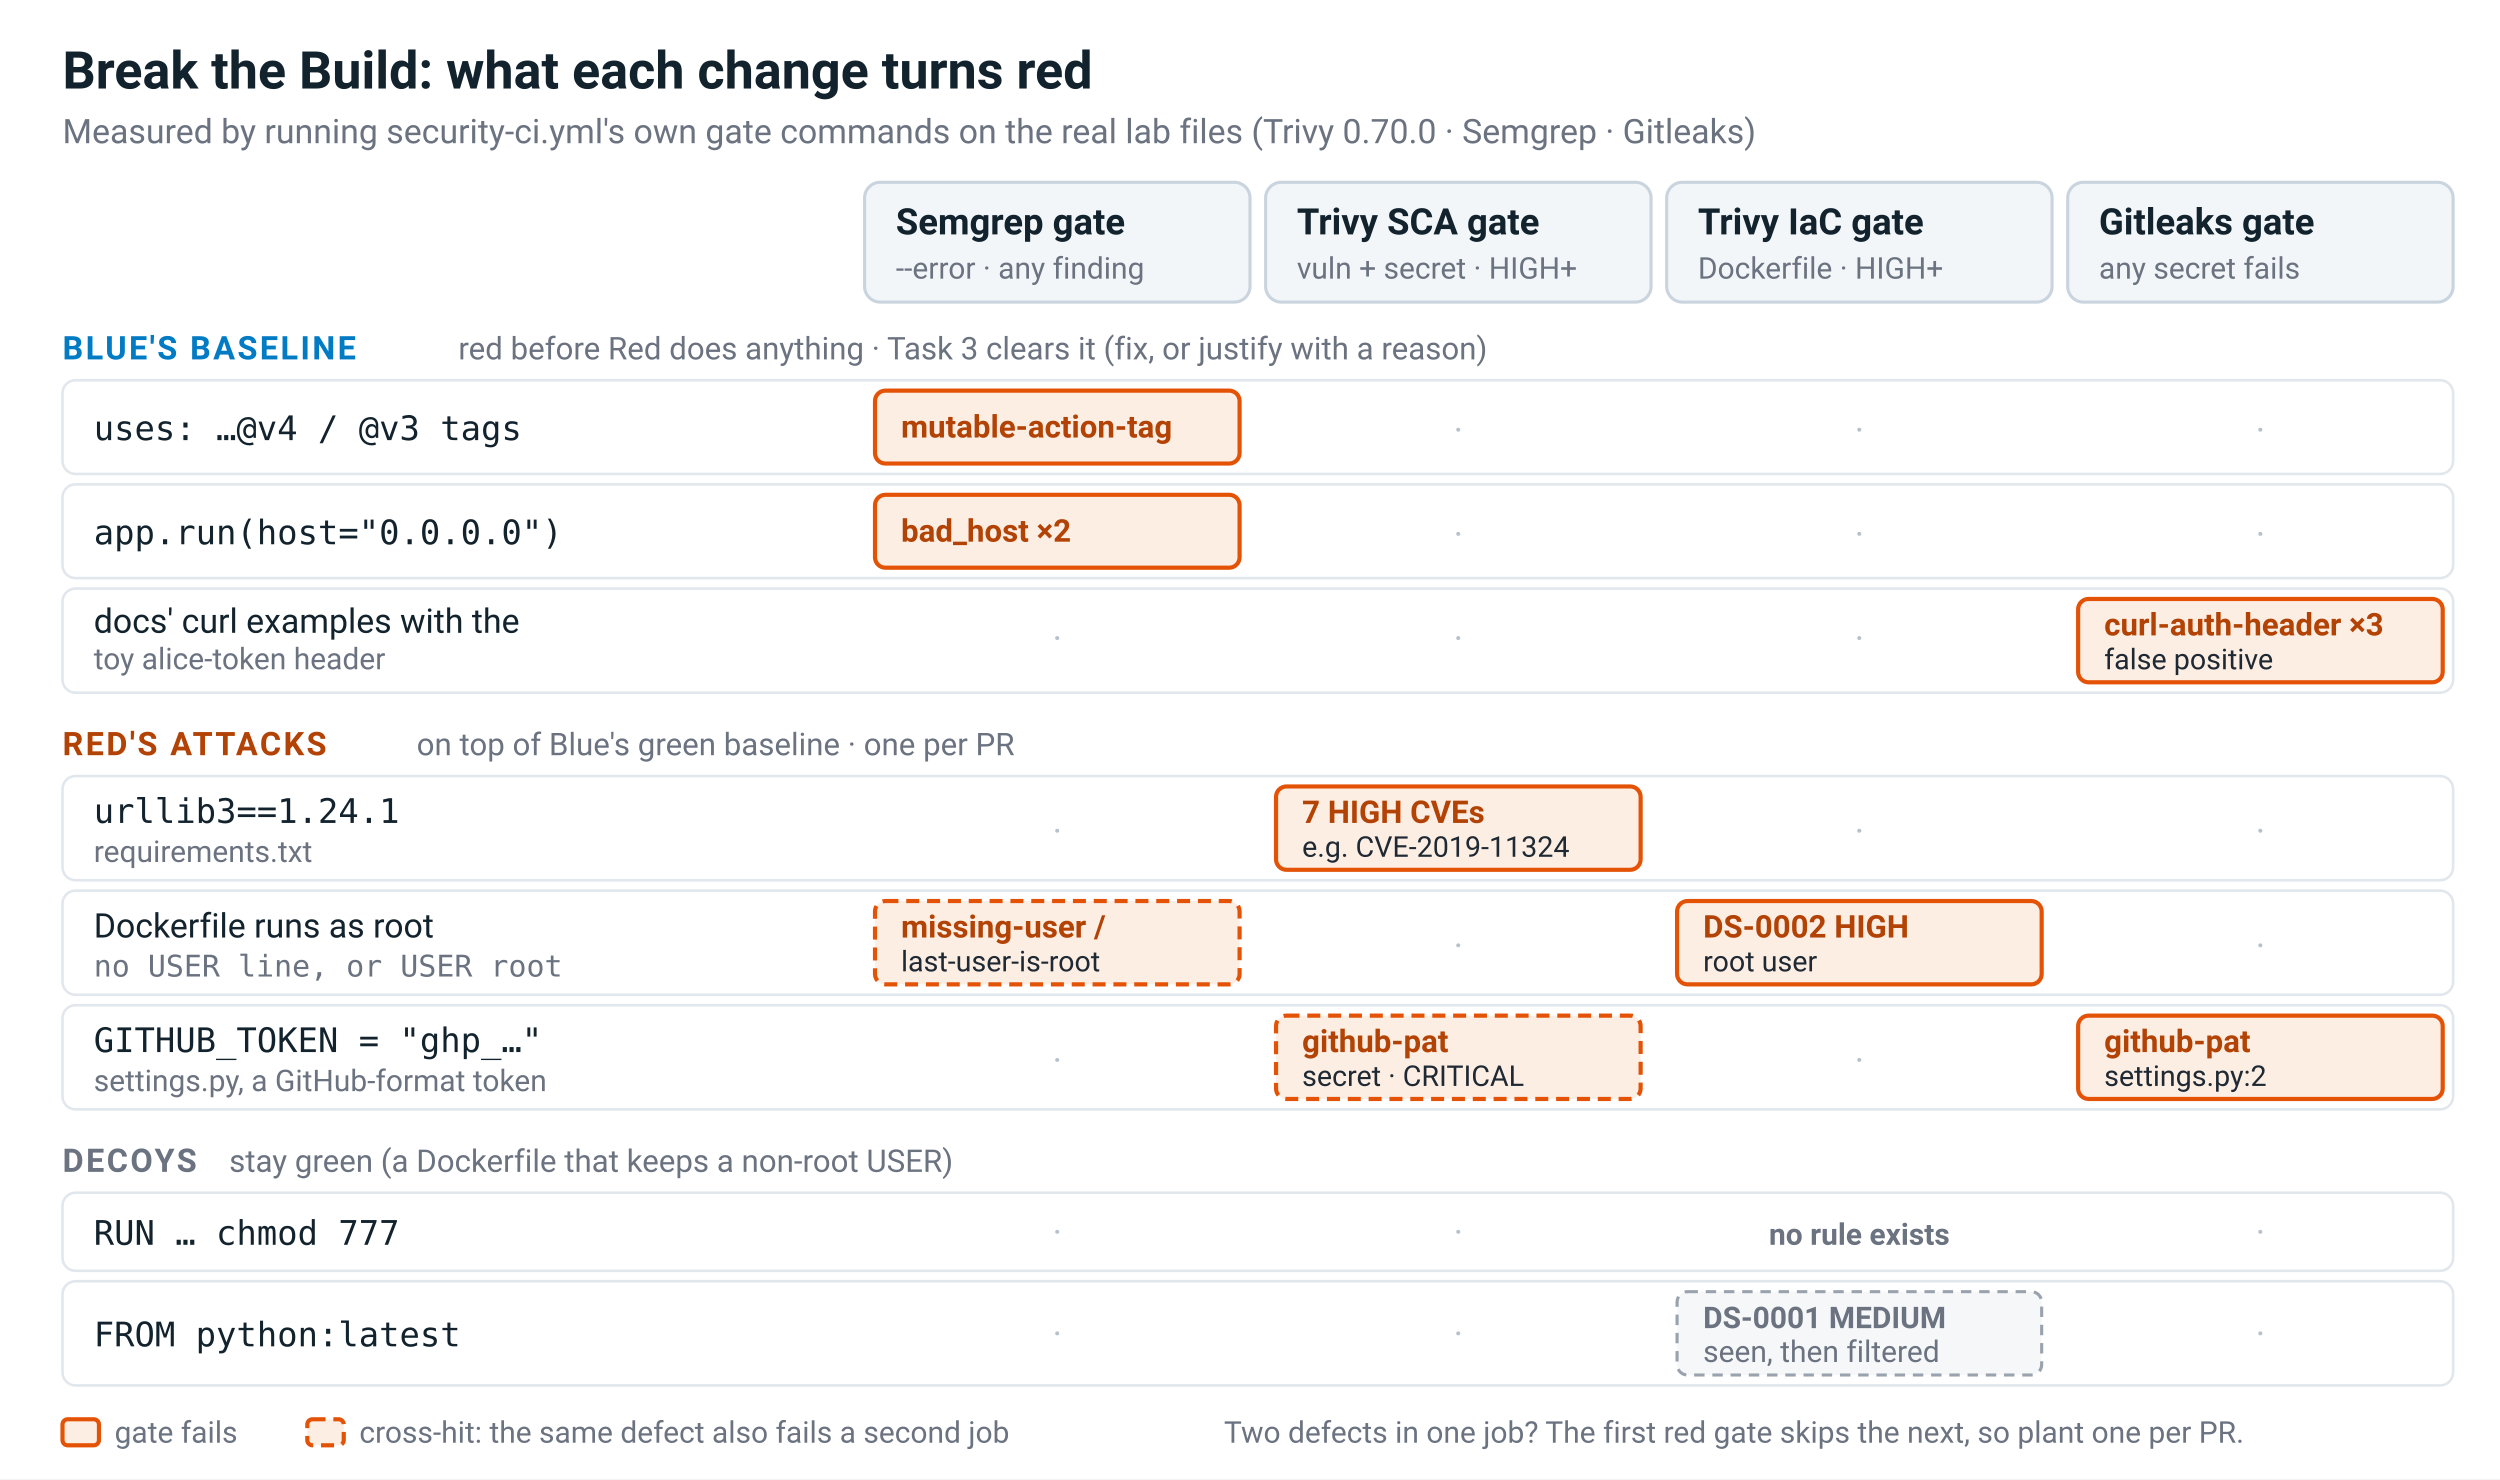
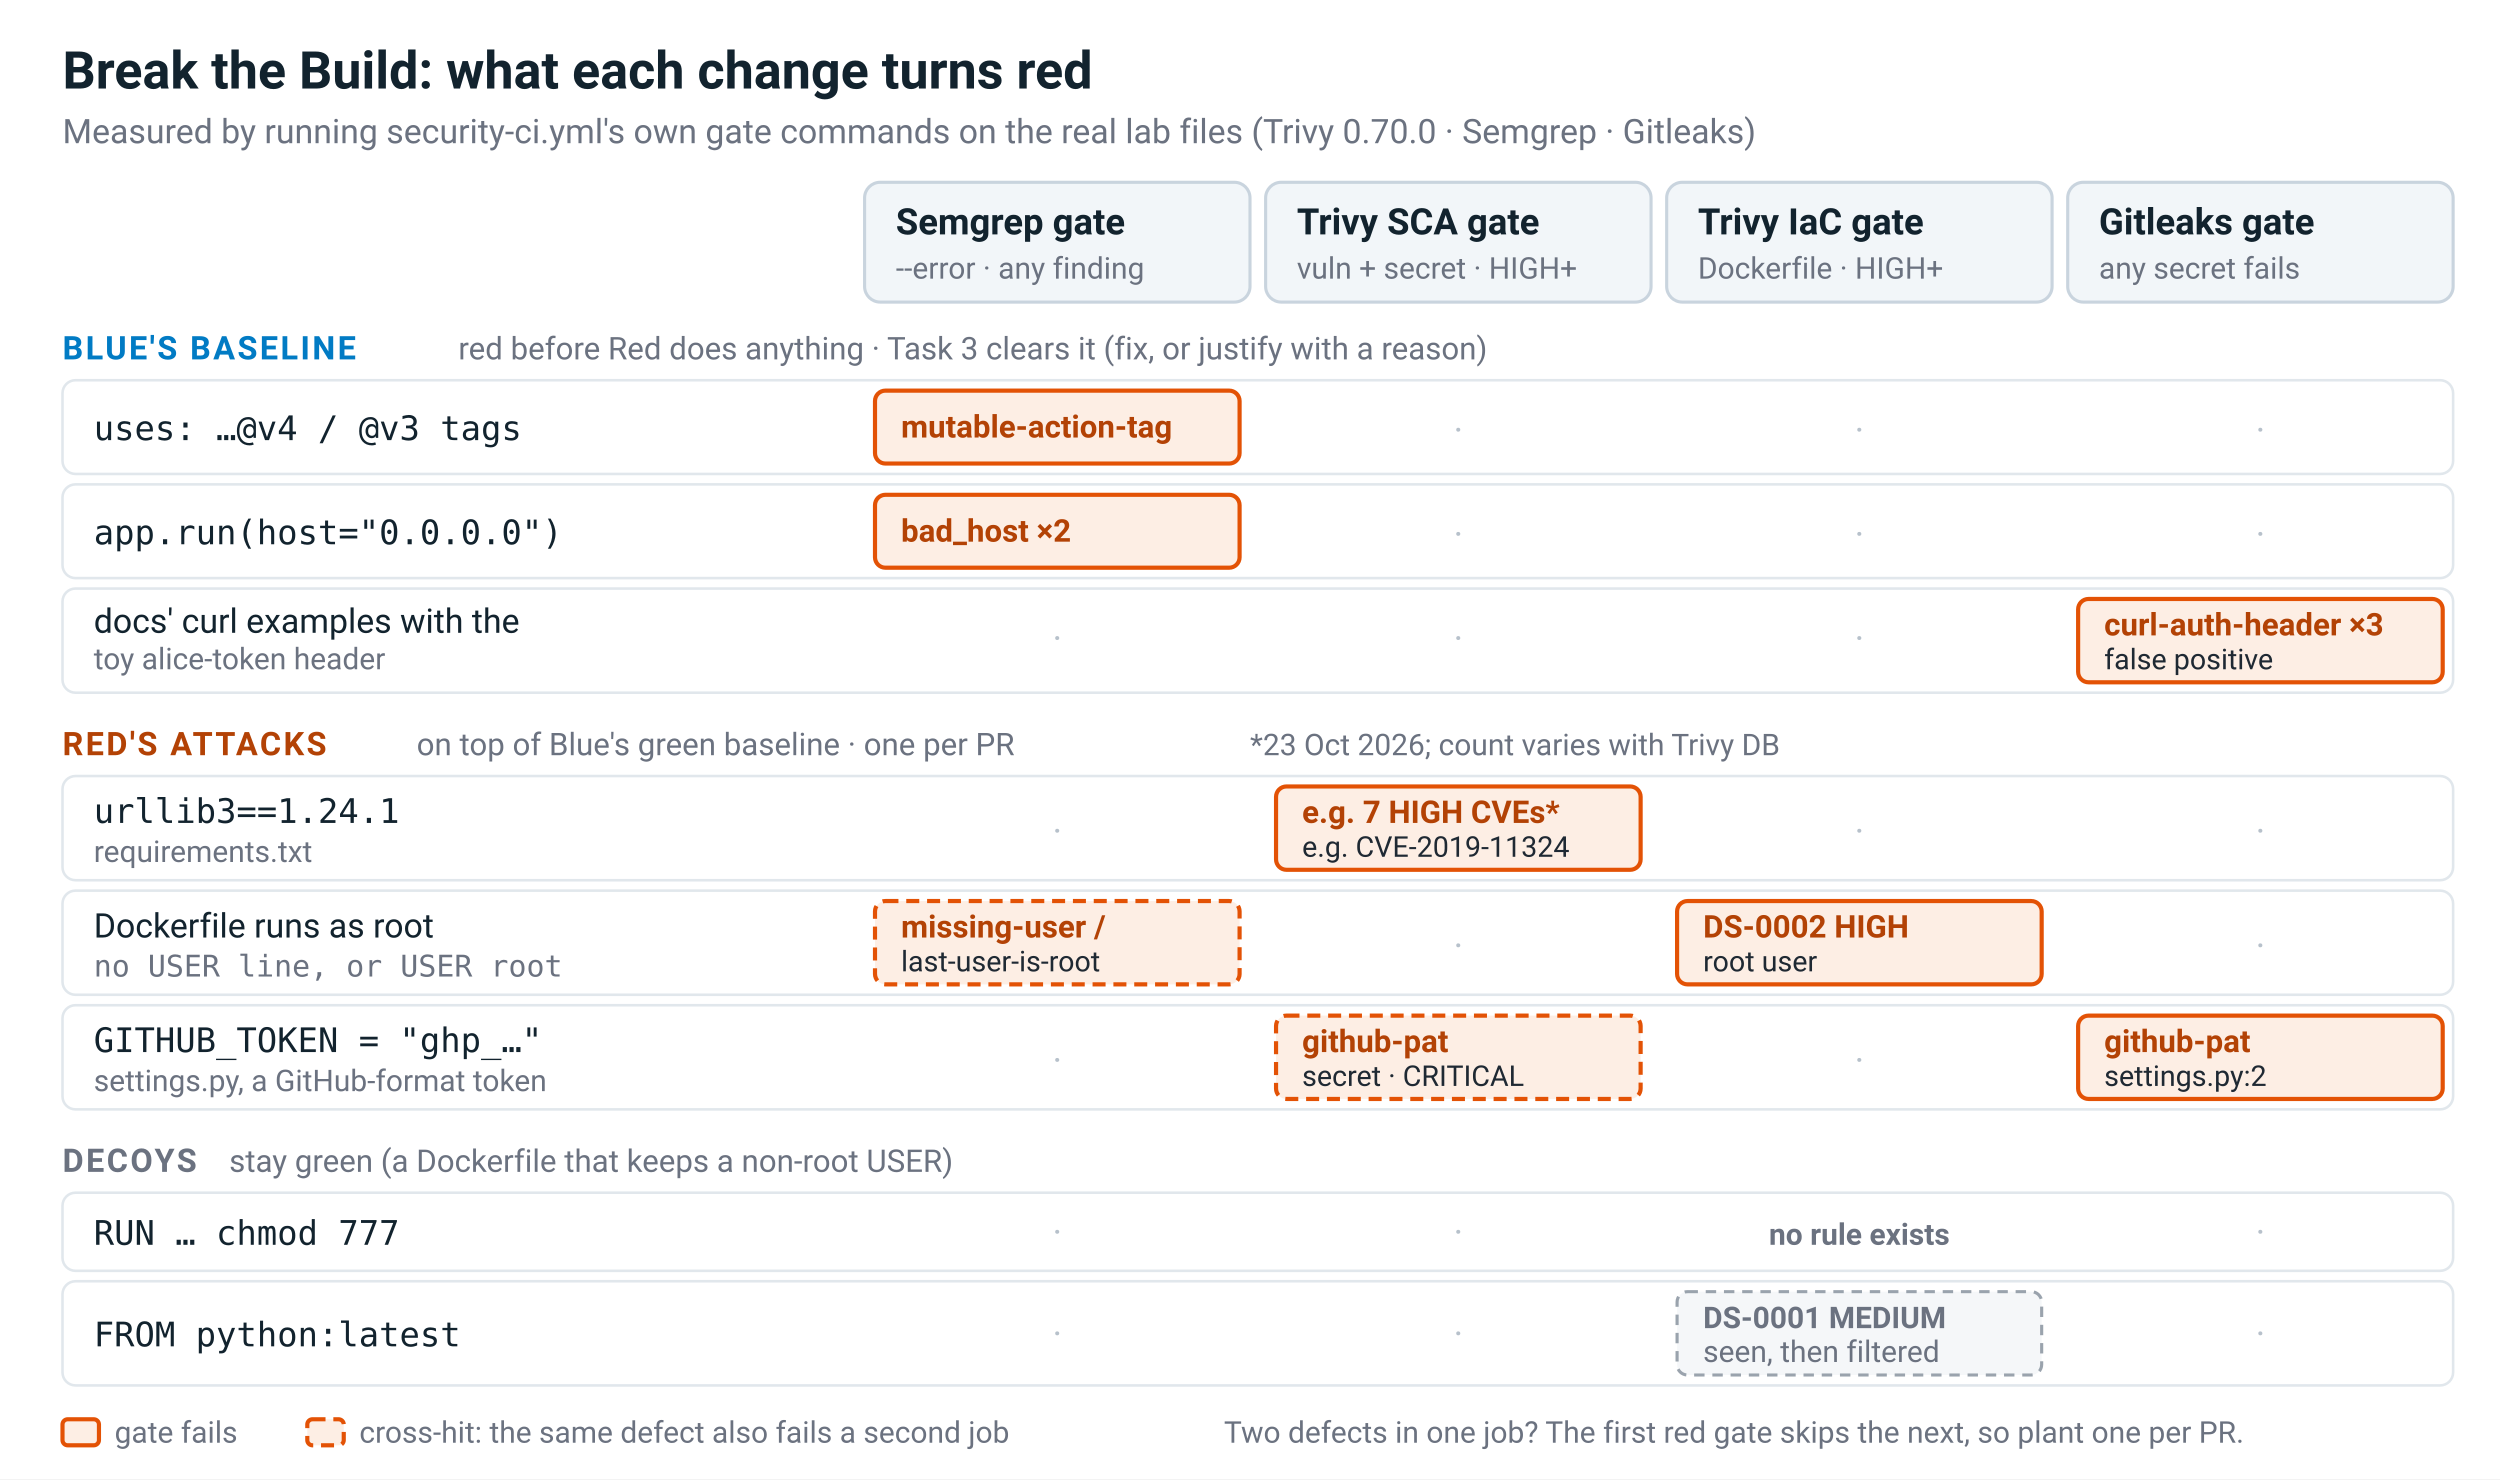
- <svg xmlns="http://www.w3.org/2000/svg" viewBox="0 0 960 568" role="img" aria-label="The Break the Build game board: which gate step each change turns red, measured by running security-ci.yml's own gate commands on the real lab files. Columns are the four gate steps: the Semgrep gate (--error, any finding), the Trivy SCA gate (fs scan with the vuln and secret scanners, HIGH and CRITICAL), the Trivy IaC gate (config scan, HIGH and CRITICAL), and the Gitleaks gate (any secret). First group, Blue's baseline, which is red before Red does anything and is Task 3's job to clear: the unpinned uses at v4 and v3 action tags trip Semgrep's github-actions-mutable-action-tag; host 0.0.0.0 in the two services trips Semgrep's avoid_app_run_with_bad_host; and the docs' own curl examples that send the toy alice-token header trip Gitleaks' curl-auth-header, a false positive. Trivy is green on the untouched lab. Second group, Red's three attacks, one per pull request once Blue is green: urllib3 1.24.1 in requirements.txt trips only the Trivy SCA gate, with 7 HIGH CVEs such as CVE-2019-11324. A Dockerfile with no USER line or with USER root trips the Trivy IaC gate with DS-0002 HIGH, and also Semgrep, through missing-user or last-user-is-root: a cross-hit. A GitHub-format ghp token in settings.py trips Gitleaks with github-pat and also the Trivy SCA gate, because that step runs the secret scanner too, where it is a CRITICAL github-pat finding: another cross-hit. Third group, the decoys, which stay green: chmod 777 in a Dockerfile that keeps a non-root USER has no rule anywhere, and FROM python latest is seen by Trivy as DS-0001 MEDIUM, which the HIGH and CRITICAL filter drops. One defect per pull request: inside a job, the first failing gate skips the gates after it.">
+ <svg xmlns="http://www.w3.org/2000/svg" viewBox="0 0 960 568" role="img" aria-label="The Break the Build game board: which gate step each change turns red, measured by running security-ci.yml's own gate commands on the real lab files. Columns are the four gate steps: the Semgrep gate (--error, any finding), the Trivy SCA gate (fs scan with the vuln and secret scanners, HIGH and CRITICAL), the Trivy IaC gate (config scan, HIGH and CRITICAL), and the Gitleaks gate (any secret). First group, Blue's baseline, which is red before Red does anything and is Task 3's job to clear: the unpinned uses at v4 and v3 action tags trip Semgrep's github-actions-mutable-action-tag; host 0.0.0.0 in the two services trips Semgrep's avoid_app_run_with_bad_host; and the docs' own curl examples that send the toy alice-token header trip Gitleaks' curl-auth-header, a false positive. Trivy is green on the untouched lab. Second group, Red's three attacks, one per pull request once Blue is green: urllib3 1.24.1 in requirements.txt trips only the Trivy SCA gate, with, for example, 7 HIGH CVEs such as CVE-2019-11324 in the 23 Oct 2026 capture; the count varies with the Trivy DB. A Dockerfile with no USER line or with USER root trips the Trivy IaC gate with DS-0002 HIGH, and also Semgrep, through missing-user or last-user-is-root: a cross-hit. A GitHub-format ghp token in settings.py trips Gitleaks with github-pat and also the Trivy SCA gate, because that step runs the secret scanner too, where it is a CRITICAL github-pat finding: another cross-hit. Third group, the decoys, which stay green: chmod 777 in a Dockerfile that keeps a non-root USER has no rule anywhere, and FROM python latest is seen by Trivy as DS-0001 MEDIUM, which the HIGH and CRITICAL filter drops. One defect per pull request: inside a job, the first failing gate skips the gates after it.">
  <style>
text   { font-family: system-ui, -apple-system, "Segoe UI", Roboto, sans-serif; }
.mono  { font-family: ui-monospace, SFMono-Regular, Menlo, Consolas, monospace; }
.bg    { fill: #ffffff; }
.h1    { fill: #12232e; font-size: 20px; font-weight: 700; }
.sub   { fill: #6b7280; font-size: 13px; }
.colb  { fill: #f2f6f9; stroke: #c9d4de; stroke-width: 1.2; }
.ch    { fill: #12232e; font-size: 14px; font-weight: 700; }
.cs    { fill: #6b7280; font-size: 11.5px; }
.grpb  { fill: #017BC4; font-size: 12.5px; font-weight: 700; letter-spacing: 0.9px; }
.grpr  { fill: #b34205; font-size: 12.5px; font-weight: 700; letter-spacing: 0.9px; }
.grpg  { fill: #6b7280; font-size: 12.5px; font-weight: 700; letter-spacing: 0.9px; }
.grps  { fill: #6b7280; font-size: 12px; }
.row   { fill: #ffffff; stroke: #e1e7ec; stroke-width: 1; }
.rt    { fill: #12232e; font-size: 13px; }
.rs    { fill: #6b7280; font-size: 11.5px; }
.hit   { fill: #fdeee4; stroke: #E35205; stroke-width: 1.6; }
.xhit  { fill: #fdeee4; stroke: #E35205; stroke-width: 1.6; stroke-dasharray: 5 3; }
.seen  { fill: #f5f7f9; stroke: #9aa3ad; stroke-width: 1.2; stroke-dasharray: 4 3; }
.miss  { fill: #f8fafb; stroke: #e1e7ec; stroke-width: 1; }
.ht    { fill: #b34205; font-size: 12px; font-weight: 700; }
.hs    { fill: #1f2933; font-size: 11px; }
.dot   { fill: #b7c1cb; font-size: 14px; }
.xt    { fill: #b34205; font-size: 10px; font-weight: 700; letter-spacing: 0.8px; }
.st    { fill: #6b7280; font-size: 11.5px; font-weight: 700; }
.foot  { fill: #f5f8fa; stroke: #c9d4de; stroke-width: 1.2; }
.ft    { fill: #12232e; font-size: 13px; font-weight: 700; }
.fs    { fill: #1f2933; font-size: 12px; }
@media (prefers-color-scheme: dark) {
  .bg    { fill: #0f1419; }
  .h1    { fill: #e8edf2; }
  .sub   { fill: #9aa3ad; }
  .colb  { fill: #1e262e; stroke: #31404d; }
  .ch    { fill: #e8edf2; }
  .cs    { fill: #9aa3ad; }
  .grpb  { fill: #4aa3dd; }
  .grpr  { fill: #ff9b63; }
  .grpg  { fill: #9aa3ad; }
  .grps  { fill: #9aa3ad; }
  .row   { fill: #171d24; stroke: #26313b; }
  .rt    { fill: #e8edf2; }
  .rs    { fill: #9aa3ad; }
  .hit   { fill: #3a2213; stroke: #ff7a3d; }
  .xhit  { fill: #3a2213; stroke: #ff7a3d; }
  .seen  { fill: #1a2027; stroke: #6b7682; }
  .miss  { fill: #141a20; stroke: #26313b; }
  .ht    { fill: #ff9b63; }
  .hs    { fill: #dde4ea; }
  .dot   { fill: #4c5a66; }
  .xt    { fill: #ff9b63; }
  .st    { fill: #9aa3ad; }
  .foot  { fill: #141b22; stroke: #31404d; }
  .ft    { fill: #e8edf2; }
  .fs    { fill: #dde4ea; }
}
+ 
+ /* Emphasis only: every element remains complete without animation.
+    Stroke/fill colours inherit the light and dark house palettes above. */
+ rect.lesson-crosshit { animation: lesson-emphasis 6s ease-in-out infinite; }
+ @keyframes lesson-emphasis {
+   0%, 100% { stroke-width: 1.6; }
+   50% { stroke-width: 2.8; }
+ }
+ @media (prefers-reduced-motion: reduce){*{animation:none!important}}
</style>
  <rect class="bg" x="0" y="0" width="960" height="568" />
  <text class="h1" x="24" y="34">Break the Build: what each change turns red</text>
  <text class="sub" x="24" y="55">Measured by running security-ci.yml's own gate commands on the real lab files (Trivy 0.70.0 · Semgrep · Gitleaks)</text>
  <rect class="colb" x="332" y="70" width="148" height="46" rx="6" />
  <text class="ch" x="344" y="90">Semgrep gate</text>
  <text class="cs" x="344" y="107">--error · any finding</text>
  <rect class="colb" x="486" y="70" width="148" height="46" rx="6" />
  <text class="ch" x="498" y="90">Trivy SCA gate</text>
  <text class="cs" x="498" y="107">vuln + secret · HIGH+</text>
  <rect class="colb" x="640" y="70" width="148" height="46" rx="6" />
  <text class="ch" x="652" y="90">Trivy IaC gate</text>
  <text class="cs" x="652" y="107">Dockerfile · HIGH+</text>
  <rect class="colb" x="794" y="70" width="148" height="46" rx="6" />
  <text class="ch" x="806" y="90">Gitleaks gate</text>
  <text class="cs" x="806" y="107">any secret fails</text>
  <text class="grpb" x="24" y="138">BLUE'S BASELINE</text>
  <text class="grps" x="176" y="138">red before Red does anything · Task 3 clears it (fix, or justify with a reason)</text>
  <rect class="row" x="24" y="146" width="918" height="36" rx="5" />
  <text class="rt mono" x="36" y="169">uses: …@v4 / @v3 tags</text>
  <rect class="hit" x="336" y="150" width="140" height="28" rx="4" />
  <text class="ht" x="346" y="168">mutable-action-tag</text>
  <text class="dot" x="560" y="170" text-anchor="middle">·</text>
  <text class="dot" x="714" y="170" text-anchor="middle">·</text>
  <text class="dot" x="868" y="170" text-anchor="middle">·</text>
  <rect class="row" x="24" y="186" width="918" height="36" rx="5" />
  <text class="rt mono" x="36" y="209">app.run(host="0.0.0.0")</text>
  <rect class="hit" x="336" y="190" width="140" height="28" rx="4" />
  <text class="ht" x="346" y="208">bad_host ×2</text>
  <text class="dot" x="560" y="210" text-anchor="middle">·</text>
  <text class="dot" x="714" y="210" text-anchor="middle">·</text>
  <text class="dot" x="868" y="210" text-anchor="middle">·</text>
  <rect class="row" x="24" y="226" width="918" height="40" rx="5" />
  <text class="rt" x="36" y="243">docs' curl examples with the</text>
  <text class="rs" x="36" y="257">toy alice-token header</text>
  <text class="dot" x="406" y="250" text-anchor="middle">·</text>
  <text class="dot" x="560" y="250" text-anchor="middle">·</text>
  <text class="dot" x="714" y="250" text-anchor="middle">·</text>
  <rect class="hit" x="798" y="230" width="140" height="32" rx="4" />
  <text class="ht" x="808" y="244">curl-auth-header ×3</text>
  <text class="hs" x="808" y="257">false positive</text>
  <text class="grpr" x="24" y="290">RED'S ATTACKS</text>
  <text class="grps" x="160" y="290">on top of Blue's green baseline · one per PR</text>
+   <text class="rs" x="480" y="290">*23 Oct 2026; count varies with Trivy DB</text>
  <rect class="row" x="24" y="298" width="918" height="40" rx="5" />
  <text class="rt mono" x="36" y="316">urllib3==1.24.1</text>
  <text class="rs" x="36" y="331">requirements.txt</text>
  <text class="dot" x="406" y="324" text-anchor="middle">·</text>
  <rect class="hit" x="490" y="302" width="140" height="32" rx="4" />
-   <text class="ht" x="500" y="316">7 HIGH CVEs</text>
+   <text class="ht" x="500" y="316">e.g. 7 HIGH CVEs*</text>
  <text class="hs" x="500" y="329">e.g. CVE-2019-11324</text>
  <text class="dot" x="714" y="324" text-anchor="middle">·</text>
  <text class="dot" x="868" y="324" text-anchor="middle">·</text>
  <rect class="row" x="24" y="342" width="918" height="40" rx="5" />
  <text class="rt" x="36" y="360">Dockerfile runs as root</text>
  <text class="rs mono" x="36" y="375">no USER line, or USER root</text>
-   <rect class="xhit" x="336" y="346" width="140" height="32" rx="4" />
+   <rect class="xhit lesson-crosshit" x="336" y="346" width="140" height="32" rx="4" />
  <text class="ht" x="346" y="360">missing-user /</text>
  <text class="hs" x="346" y="373">last-user-is-root</text>
  <text class="dot" x="560" y="368" text-anchor="middle">·</text>
-   <rect class="hit" x="644" y="346" width="140" height="32" rx="4" />
+   <rect class="hit lesson-crosshit" x="644" y="346" width="140" height="32" rx="4" />
  <text class="ht" x="654" y="360">DS-0002 HIGH</text>
  <text class="hs" x="654" y="373">root user</text>
  <text class="dot" x="868" y="368" text-anchor="middle">·</text>
  <rect class="row" x="24" y="386" width="918" height="40" rx="5" />
  <text class="rt mono" x="36" y="404">GITHUB_TOKEN = "ghp_…"</text>
  <text class="rs" x="36" y="419">settings.py, a GitHub-format token</text>
  <text class="dot" x="406" y="412" text-anchor="middle">·</text>
  <rect class="xhit" x="490" y="390" width="140" height="32" rx="4" />
  <text class="ht" x="500" y="404">github-pat</text>
  <text class="hs" x="500" y="417">secret · CRITICAL</text>
  <text class="dot" x="714" y="412" text-anchor="middle">·</text>
  <rect class="hit" x="798" y="390" width="140" height="32" rx="4" />
  <text class="ht" x="808" y="404">github-pat</text>
  <text class="hs" x="808" y="417">settings.py:2</text>
  <text class="grpg" x="24" y="450">DECOYS</text>
  <text class="grps" x="88" y="450">stay green (a Dockerfile that keeps a non-root USER)</text>
  <rect class="row" x="24" y="458" width="918" height="30" rx="5" />
  <text class="rt mono" x="36" y="478">RUN … chmod 777</text>
  <text class="dot" x="406" y="478" text-anchor="middle">·</text>
  <text class="dot" x="560" y="478" text-anchor="middle">·</text>
  <text class="st" x="714" y="478" text-anchor="middle">no rule exists</text>
  <text class="dot" x="868" y="478" text-anchor="middle">·</text>
  <rect class="row" x="24" y="492" width="918" height="40" rx="5" />
  <text class="rt mono" x="36" y="517">FROM python:latest</text>
  <text class="dot" x="406" y="517" text-anchor="middle">·</text>
  <text class="dot" x="560" y="517" text-anchor="middle">·</text>
  <rect class="seen" x="644" y="496" width="140" height="32" rx="4" />
  <text class="st" x="654" y="510">DS-0001 MEDIUM</text>
  <text class="rs" x="654" y="523">seen, then filtered</text>
  <text class="dot" x="868" y="517" text-anchor="middle">·</text>
  <rect class="hit" x="24" y="545" width="14" height="10" rx="2" />
  <text class="rs" x="44" y="554">gate fails</text>
  <rect class="xhit" x="118" y="545" width="14" height="10" rx="2" />
  <text class="rs" x="138" y="554">cross-hit: the same defect also fails a second job</text>
  <text class="rs" x="470" y="554">Two defects in one job? The first red gate skips the next, so plant one per PR.</text>
</svg>
